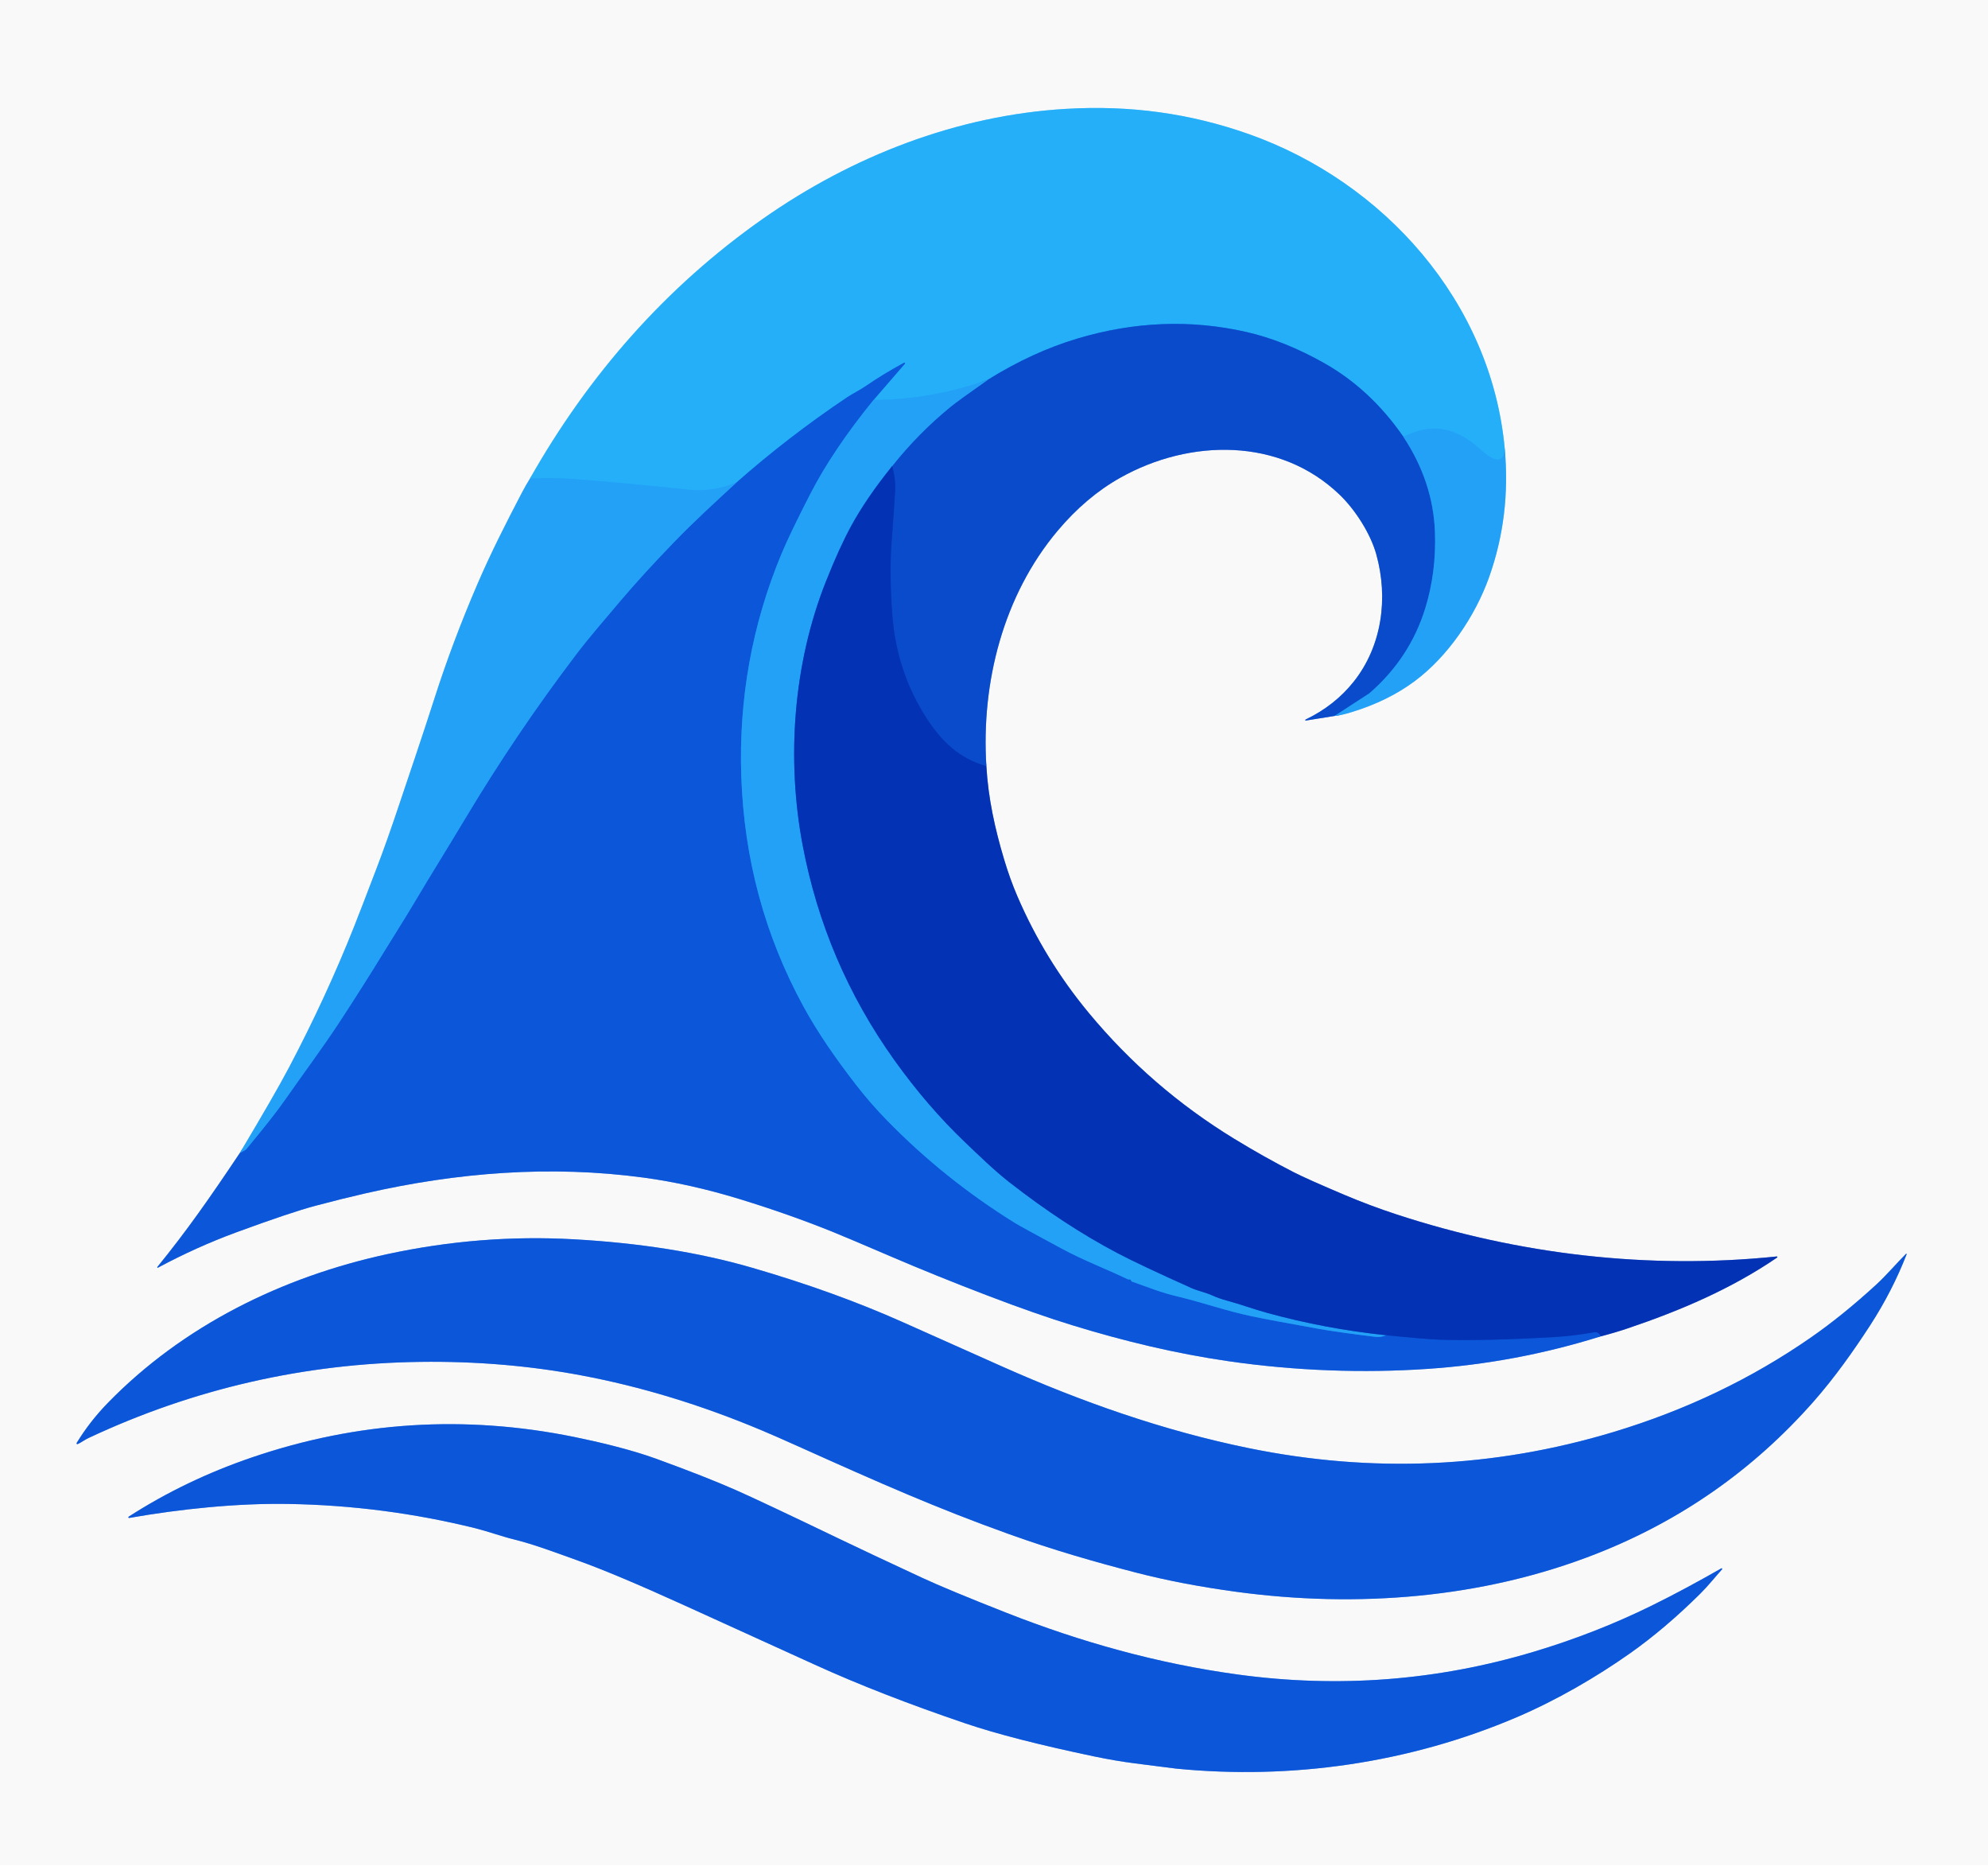
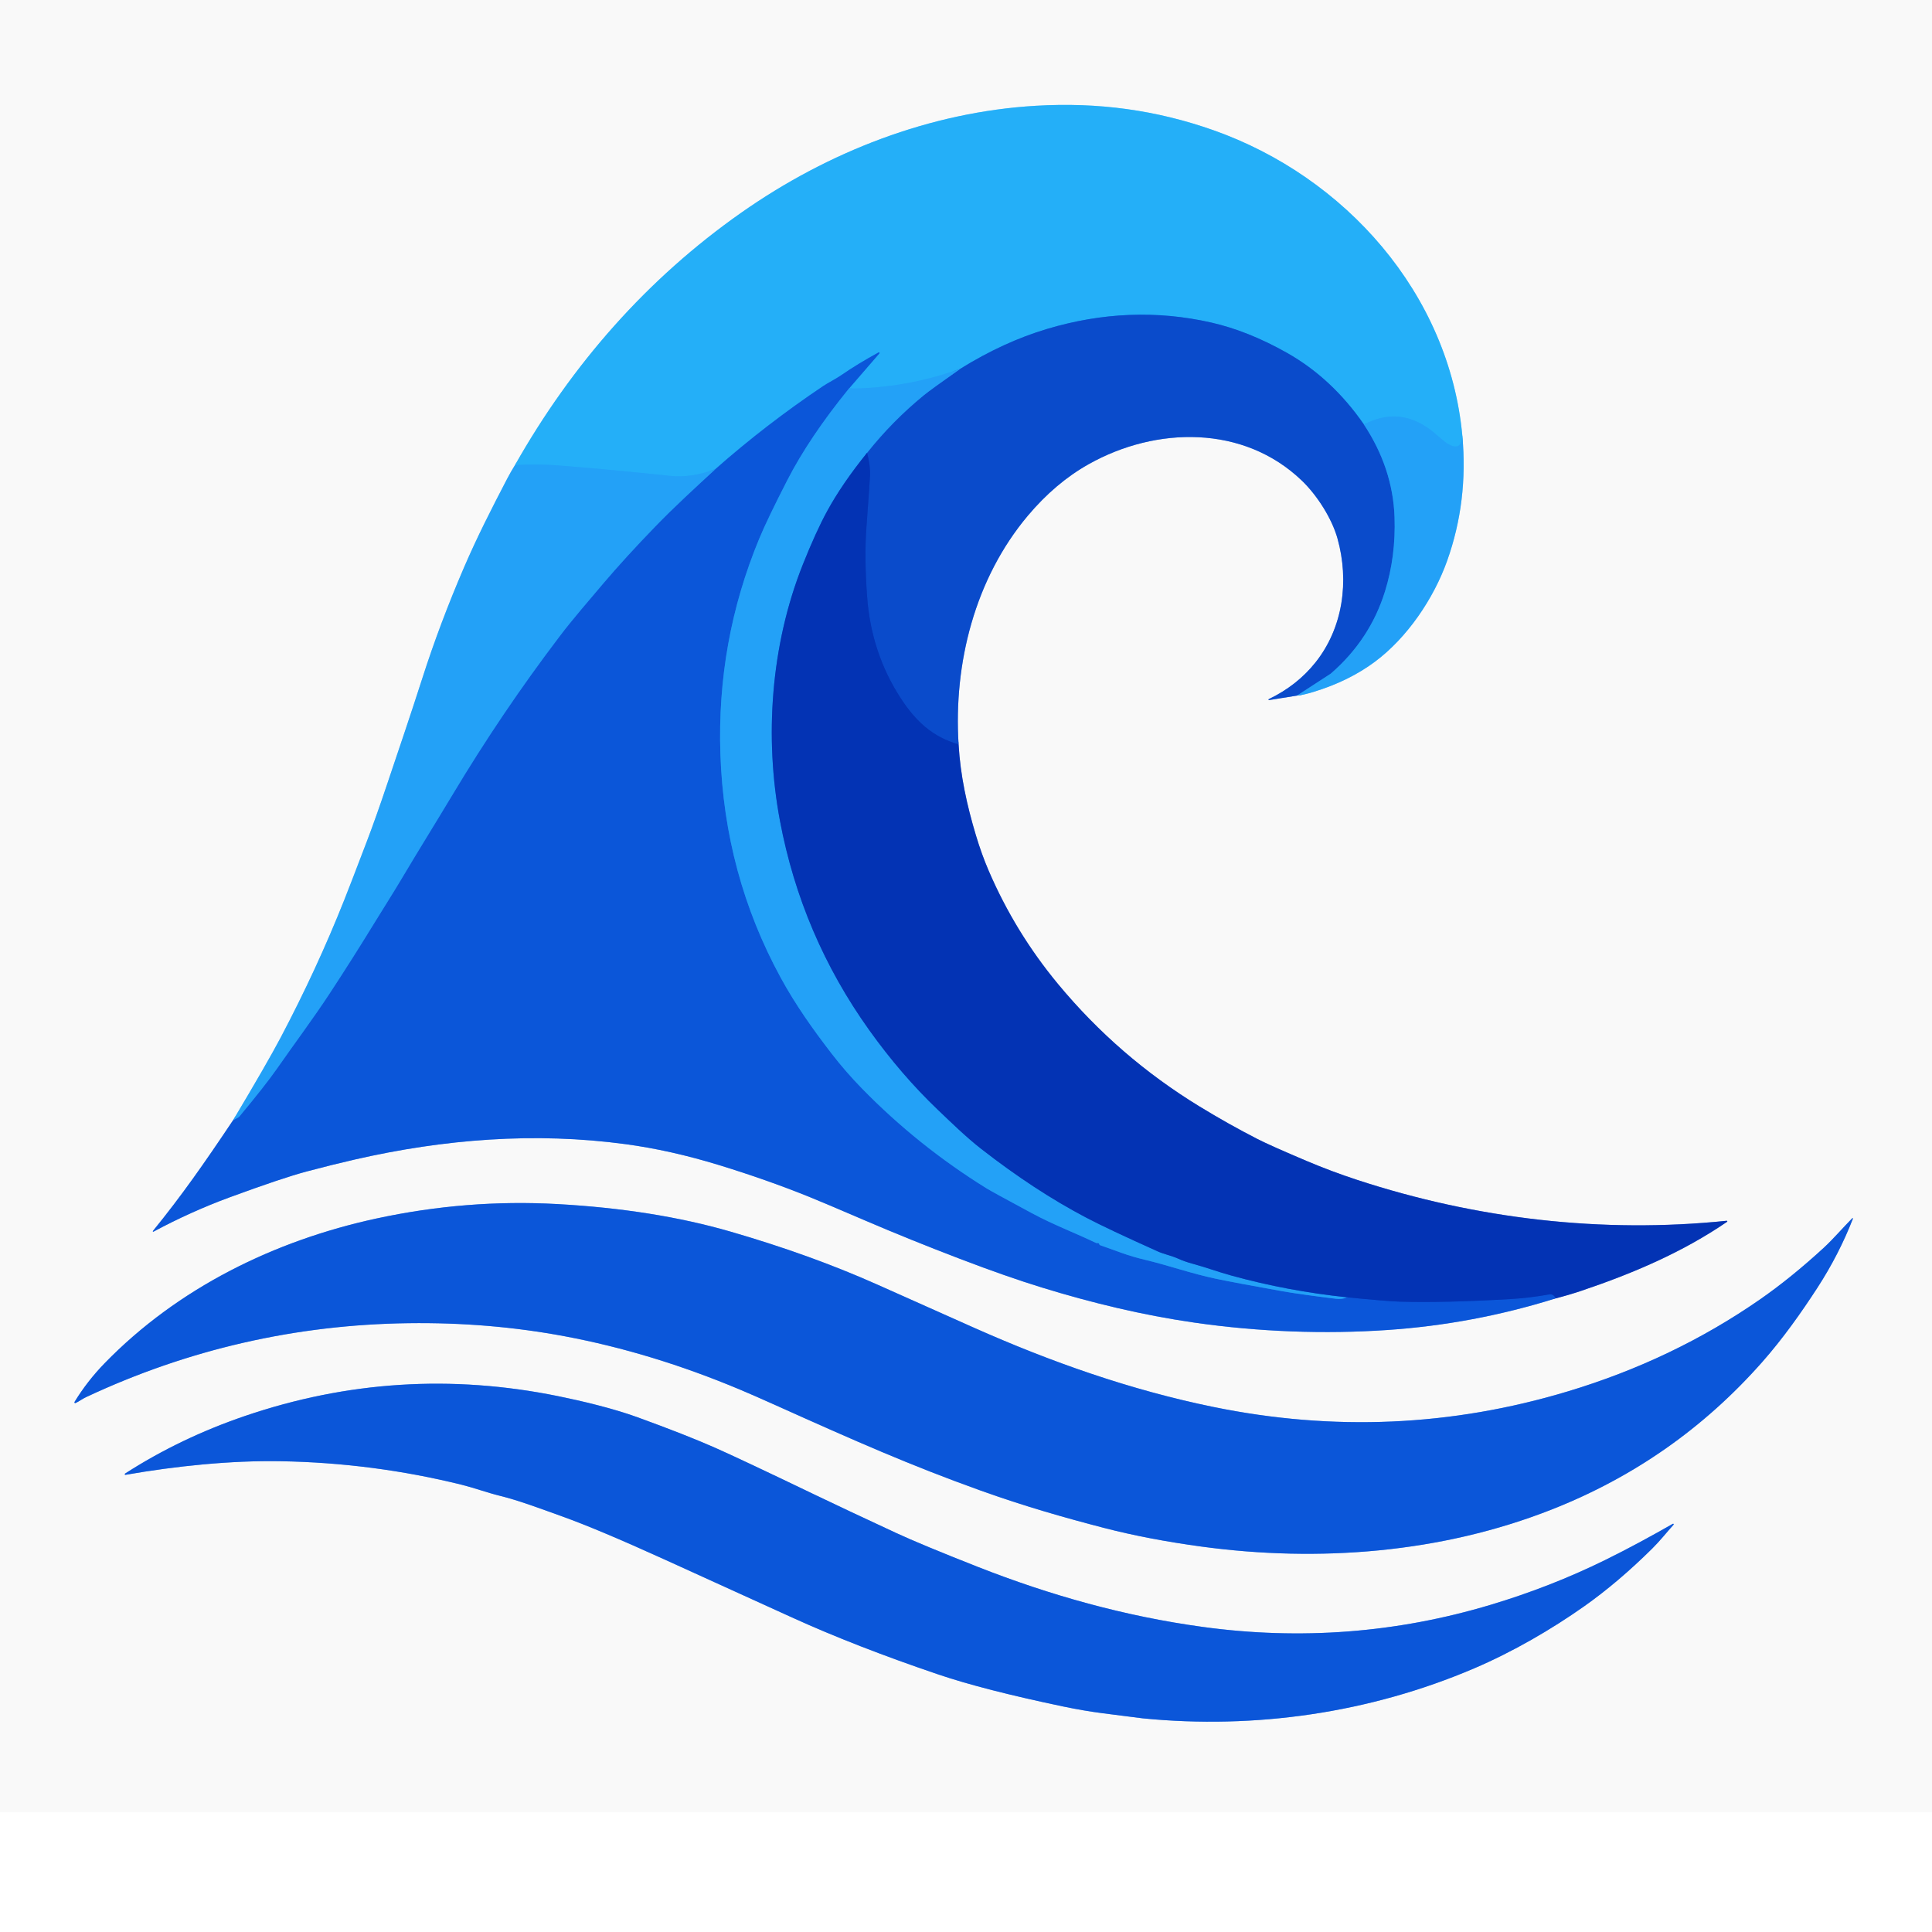
- <svg xmlns="http://www.w3.org/2000/svg" version="1.2" baseProfile="tiny-ps" viewBox="0 0 855 802" width="855" height="802">
+ <svg xmlns="http://www.w3.org/2000/svg" version="1.2" baseProfile="tiny-ps" viewBox="0 0 855 855" width="855" height="855">
  <g stroke-width="2.00" fill="none" stroke-linecap="butt">
    <path stroke="#8ecdf8" d="   M 227.92 205.79   Q 226.09 208.72 224.43 211.90   C 217.58 225.03 211.11 237.73 205.31 251.21   Q 194.67 275.94 186.97 299.95   C 181.70 316.40 176.32 332.17 171.42 346.75   Q 166.37 361.82 162.22 372.68   Q 154.92 391.83 152.32 398.35   Q 140.23 428.80 124.19 459.20   Q 118.23 470.50 103.13 495.78" />
    <path stroke="#82a8e9" d="   M 103.13 495.78   C 90.13 515.21 80.40 529.11 67.69 544.75   A 0.20 0.20 0.0 0 0 67.94 545.06   Q 84.49 536.18 101.59 529.89   Q 124.99 521.29 135.66 518.45   Q 146.87 515.46 157.03 513.14   C 196.50 504.11 236.77 500.92 276.89 506.35   Q 296.75 509.03 318.16 515.59   Q 339.32 522.08 358.11 529.66   Q 363.86 531.98 383.02 540.20   Q 402.87 548.71 424.85 557.11   Q 445.75 565.09 461.21 569.83   C 483.29 576.61 505.46 581.97 528.46 585.30   C 557.30 589.47 586.40 590.45 613.90 588.59   Q 651.92 586.03 688.47 574.59" />
    <path stroke="#7e96d7" d="   M 688.47 574.59   Q 694.23 573.12 699.79 571.25   C 722.87 563.48 744.75 554.09 764.30 540.71   A 0.25 0.25 0.0 0 0 764.13 540.25   C 709.04 545.94 653.29 539.44 600.50 522.12   Q 589.32 518.46 578.20 513.76   Q 562.22 507.00 556.46 504.05   Q 543.73 497.54 530.84 489.66   Q 494.96 467.74 468.26 435.52   Q 449.25 412.59 437.52 385.29   Q 434.40 378.03 431.89 369.66   C 427.90 356.37 425.00 343.16 424.22 329.43" />
    <path stroke="#82a2e2" d="   M 424.22 329.43   C 421.94 293.50 431.48 256.06 454.83 228.26   Q 467.11 213.65 481.89 205.37   C 511.66 188.69 550.37 187.95 576.13 212.70   C 582.94 219.24 589.45 229.52 591.90 238.31   C 597.19 257.22 594.33 277.79 582.25 293.04   Q 574.08 303.34 561.47 309.41   A 0.22 0.22 0.0 0 0 561.60 309.82   L 573.97 307.84" />
    <path stroke="#8ecdf8" d="   M 573.97 307.84   Q 576.54 307.66 581.45 306.15   Q 596.99 301.39 608.45 292.86   C 622.76 282.21 634.46 264.92 640.42 248.19   Q 649.82 221.82 647.15 192.82" />
    <path stroke="#8fd4f9" d="   M 647.15 192.82   C 641.35 129.86 595.16 78.20 537.12 57.67   C 511.73 48.69 485.94 45.19 458.48 46.81   C 411.57 49.56 366.43 67.18 328.09 94.09   C 286.40 123.36 253.19 161.17 227.92 205.79" />
    <path stroke="#24a8f8" d="   M 647.15 192.82   Q 646.94 197.95 643.72 197.59   Q 641.44 197.34 638.03 194.37   Q 633.89 190.75 631.91 189.39   C 622.61 183.03 613.44 182.76 603.59 187.85" />
    <path stroke="#177de2" d="   M 603.59 187.85   Q 589.45 167.41 569.59 156.18   Q 552.39 146.46 536.01 142.74   Q 500.09 134.59 463.32 145.59   Q 444.12 151.33 425.05 163.17" />
    <path stroke="#24a8f8" d="   M 425.05 163.17   Q 400.91 171.85 375.69 171.97" />
    <path stroke="#1883e9" d="   M 375.69 171.97   L 389.16 156.39   A 0.27 0.27 0.0 0 0 388.83 155.97   Q 379.86 160.83 372.10 166.17   C 369.74 167.79 366.45 169.41 364.19 170.93   Q 339.06 187.80 316.60 207.61" />
    <path stroke="#24a8f8" d="   M 316.60 207.61   Q 305.88 211.59 296.78 210.62   Q 269.00 207.66 246.60 205.95   Q 238.02 205.30 227.92 205.79" />
    <path stroke="#177ce8" d="   M 375.69 171.97   Q 358.17 193.53 348.45 212.46   Q 339.65 229.60 336.03 238.31   Q 317.13 283.81 318.81 333.79   Q 320.61 387.00 345.48 432.64   C 352.05 444.70 359.87 455.69 368.12 466.38   Q 374.22 474.29 381.51 481.76   Q 406.20 507.05 436.61 525.91   Q 439.00 527.39 456.65 536.89   C 466.30 542.09 476.04 545.72 484.83 549.97   Q 485.30 550.20 485.69 550.12   Q 486.29 550.01 486.46 550.60   A 0.73 0.72 2.6 0 0 486.89 551.07   Q 487.14 551.16 496.68 554.57   Q 501.32 556.23 506.49 557.46   C 517.13 559.99 527.31 563.65 538.07 565.90   Q 547.09 567.79 567.51 571.43   Q 575.10 572.78 591.24 574.77   Q 594.10 575.12 596.20 574.12" />
    <path stroke="#0745c7" d="   M 596.20 574.12   Q 613.77 575.87 619.50 576.04   Q 638.80 576.62 668.24 574.91   Q 676.88 574.41 685.43 572.86   Q 687.54 572.48 688.47 574.59" />
    <path stroke="#177ce8" d="   M 103.13 495.78   L 105.49 494.48   A 1.50 1.34 3.1 0 0 105.90 494.15   Q 117.58 480.10 122.51 473.01   C 130.24 461.91 138.50 450.91 145.89 439.65   Q 155.89 424.42 165.68 408.44   C 170.03 401.32 173.52 395.97 177.62 389.07   C 185.25 376.21 192.91 363.97 200.09 351.98   Q 222.09 315.24 247.69 281.56   Q 251.84 276.09 257.18 269.77   Q 262.21 263.82 266.97 258.21   Q 276.80 246.64 289.99 233.01   C 298.46 224.25 307.55 215.96 316.60 207.61" />
    <path stroke="#136ad6" d="   M 383.72 200.39   Q 372.67 214.08 366.10 226.11   Q 361.07 235.31 355.27 249.88   C 341.05 285.58 338.25 326.51 345.17 363.25   Q 354.72 413.95 384.67 455.86   Q 398.85 475.69 415.08 491.17   C 420.48 496.32 427.60 503.26 434.11 508.34   Q 457.86 526.87 480.64 538.83   Q 490.24 543.88 512.42 553.83   C 515.06 555.01 518.67 555.77 521.23 556.94   Q 524.21 558.30 527.86 559.28   C 533.29 560.74 539.15 562.90 545.04 564.52   Q 569.95 571.38 596.20 574.12" />
    <path stroke="#1776e1" d="   M 603.59 187.85   Q 616.37 207.21 617.15 228.79   Q 617.77 246.12 612.93 261.71   Q 606.31 283.01 589.01 298.05   A 1.70 0.74 -47.7 0 1 588.83 298.18   L 573.97 307.84" />
    <path stroke="#073fc0" d="   M 424.22 329.43   C 412.69 326.13 405.27 319.18 398.70 309.12   Q 385.57 289.02 383.75 264.15   Q 382.46 246.60 383.43 233.45   Q 384.87 213.79 385.02 210.58   Q 385.22 206.07 383.72 200.39" />
    <path stroke="#1776e1" d="   M 383.72 200.39   Q 394.88 186.34 408.74 174.99   Q 411.91 172.39 425.05 163.17" />
    <path stroke="#82a8e9" d="   M 819.71 539.14   C 815.97 542.88 811.31 548.34 807.05 552.25   Q 792.54 565.57 778.85 575.08   Q 740.49 601.72 693.78 615.77   Q 616.70 638.97 536.90 622.63   C 500.36 615.15 465.12 602.75 430.75 587.45   Q 422.05 583.57 388.28 568.50   Q 358.74 555.32 323.29 545.05   Q 289.40 535.23 246.74 532.86   Q 206.51 530.62 166.57 539.25   C 121.43 549.01 78.71 570.00 46.30 603.30   Q 38.58 611.25 32.98 620.43   A 0.35 0.34 3.2 0 0 33.42 620.92   C 34.97 620.21 36.41 619.08 38.10 618.29   Q 105.76 586.58 180.75 585.57   Q 216.48 585.09 249.97 591.37   Q 288.51 598.59 327.54 614.99   Q 333.57 617.52 343.36 621.92   C 378.86 637.88 402.89 648.48 433.73 659.55   C 453.43 666.62 471.28 671.68 488.52 676.16   Q 508.06 681.22 531.75 684.44   C 583.58 691.46 637.80 687.31 686.78 668.00   Q 741.32 646.50 779.97 602.64   C 788.97 592.42 797.03 581.08 804.32 569.84   Q 813.86 555.11 820.00 539.32   A 0.18 0.17 -12.6 0 0 819.71 539.14" />
    <path stroke="#82a8e9" d="   M 55.54 652.68   C 77.63 648.81 102.04 646.27 124.20 646.66   Q 165.08 647.36 204.35 657.08   C 209.65 658.39 215.69 660.59 220.92 661.88   C 229.69 664.04 238.43 667.37 248.75 671.07   Q 264.62 676.76 293.64 689.94   Q 321.85 702.75 350.43 715.77   Q 378.56 728.58 415.20 741.01   Q 435.31 747.83 470.54 755.21   Q 479.69 757.12 488.09 758.20   Q 505.09 760.38 505.76 760.45   C 555.45 765.36 606.18 758.06 652.27 738.38   C 669.47 731.04 686.53 721.12 701.10 710.84   Q 716.05 700.28 731.11 685.38   C 734.65 681.88 737.29 678.47 740.61 674.77   A 0.26 0.26 0.0 0 0 740.28 674.37   C 730.63 679.88 720.84 685.22 710.38 690.37   Q 686.35 702.20 659.74 710.18   C 617.98 722.72 575.38 725.88 532.34 720.00   C 497.81 715.29 464.68 705.98 432.77 693.43   Q 407.59 683.52 396.58 678.41   Q 373.58 667.73 361.03 661.69   Q 327.55 645.59 316.36 640.65   Q 303.49 634.97 282.06 627.18   C 271.09 623.20 257.19 619.94 246.99 617.86   Q 176.31 603.48 108.37 626.65   Q 79.76 636.41 55.33 652.14   A 0.30 0.30 0.0 0 0 55.54 652.68" />
  </g>
  <path fill="#f9f9f9" d="   M 855.00 0.00   L 855.00 802.00   L 0.00 802.00   L 0.00 0.00   L 855.00 0.00   Z   M 227.92 205.79   Q 226.09 208.72 224.43 211.90   C 217.58 225.03 211.11 237.73 205.31 251.21   Q 194.67 275.94 186.97 299.95   C 181.70 316.40 176.32 332.17 171.42 346.75   Q 166.37 361.82 162.22 372.68   Q 154.92 391.83 152.32 398.35   Q 140.23 428.80 124.19 459.20   Q 118.23 470.50 103.13 495.78   C 90.13 515.21 80.40 529.11 67.69 544.75   A 0.20 0.20 0.0 0 0 67.94 545.06   Q 84.49 536.18 101.59 529.89   Q 124.99 521.29 135.66 518.45   Q 146.87 515.46 157.03 513.14   C 196.50 504.11 236.77 500.92 276.89 506.35   Q 296.75 509.03 318.16 515.59   Q 339.32 522.08 358.11 529.66   Q 363.86 531.98 383.02 540.20   Q 402.87 548.71 424.85 557.11   Q 445.75 565.09 461.21 569.83   C 483.29 576.61 505.46 581.97 528.46 585.30   C 557.30 589.47 586.40 590.45 613.90 588.59   Q 651.92 586.03 688.47 574.59   Q 694.23 573.12 699.79 571.25   C 722.87 563.48 744.75 554.09 764.30 540.71   A 0.25 0.25 0.0 0 0 764.13 540.25   C 709.04 545.94 653.29 539.44 600.50 522.12   Q 589.32 518.46 578.20 513.76   Q 562.22 507.00 556.46 504.05   Q 543.73 497.54 530.84 489.66   Q 494.96 467.74 468.26 435.52   Q 449.25 412.59 437.52 385.29   Q 434.40 378.03 431.89 369.66   C 427.90 356.37 425.00 343.16 424.22 329.43   C 421.94 293.50 431.48 256.06 454.83 228.26   Q 467.11 213.65 481.89 205.37   C 511.66 188.69 550.37 187.95 576.13 212.70   C 582.94 219.24 589.45 229.52 591.90 238.31   C 597.19 257.22 594.33 277.79 582.25 293.04   Q 574.08 303.34 561.47 309.41   A 0.22 0.22 0.0 0 0 561.60 309.82   L 573.97 307.84   Q 576.54 307.66 581.45 306.15   Q 596.99 301.39 608.45 292.86   C 622.76 282.21 634.46 264.92 640.42 248.19   Q 649.82 221.82 647.15 192.82   C 641.35 129.86 595.16 78.20 537.12 57.67   C 511.73 48.69 485.94 45.19 458.48 46.81   C 411.57 49.56 366.43 67.18 328.09 94.09   C 286.40 123.36 253.19 161.17 227.92 205.79   Z   M 819.71 539.14   C 815.97 542.88 811.31 548.34 807.05 552.25   Q 792.54 565.57 778.85 575.08   Q 740.49 601.72 693.78 615.77   Q 616.70 638.97 536.90 622.63   C 500.36 615.15 465.12 602.75 430.75 587.45   Q 422.05 583.57 388.28 568.50   Q 358.74 555.32 323.29 545.05   Q 289.40 535.23 246.74 532.86   Q 206.51 530.62 166.57 539.25   C 121.43 549.01 78.71 570.00 46.30 603.30   Q 38.58 611.25 32.98 620.43   A 0.35 0.34 3.2 0 0 33.42 620.92   C 34.97 620.21 36.41 619.08 38.10 618.29   Q 105.76 586.58 180.75 585.57   Q 216.48 585.09 249.97 591.37   Q 288.51 598.59 327.54 614.99   Q 333.57 617.52 343.36 621.92   C 378.86 637.88 402.89 648.48 433.73 659.55   C 453.43 666.62 471.28 671.68 488.52 676.16   Q 508.06 681.22 531.75 684.44   C 583.58 691.46 637.80 687.31 686.78 668.00   Q 741.32 646.50 779.97 602.64   C 788.97 592.42 797.03 581.08 804.32 569.84   Q 813.86 555.11 820.00 539.32   A 0.18 0.17 -12.6 0 0 819.71 539.14   Z   M 55.54 652.68   C 77.63 648.81 102.04 646.27 124.20 646.66   Q 165.08 647.36 204.35 657.08   C 209.65 658.39 215.69 660.59 220.92 661.88   C 229.69 664.04 238.43 667.37 248.75 671.07   Q 264.62 676.76 293.64 689.94   Q 321.85 702.75 350.43 715.77   Q 378.56 728.58 415.20 741.01   Q 435.31 747.83 470.54 755.21   Q 479.69 757.12 488.09 758.20   Q 505.09 760.38 505.76 760.45   C 555.45 765.36 606.18 758.06 652.27 738.38   C 669.47 731.04 686.53 721.12 701.10 710.84   Q 716.05 700.28 731.11 685.38   C 734.65 681.88 737.29 678.47 740.61 674.77   A 0.26 0.26 0.0 0 0 740.28 674.37   C 730.63 679.88 720.84 685.22 710.38 690.37   Q 686.35 702.20 659.74 710.18   C 617.98 722.72 575.38 725.88 532.34 720.00   C 497.81 715.29 464.68 705.98 432.77 693.43   Q 407.59 683.52 396.58 678.41   Q 373.58 667.73 361.03 661.69   Q 327.55 645.59 316.36 640.65   Q 303.49 634.97 282.06 627.18   C 271.09 623.20 257.19 619.94 246.99 617.86   Q 176.31 603.48 108.37 626.65   Q 79.76 636.41 55.33 652.14   A 0.30 0.30 0.0 0 0 55.54 652.68   Z" />
  <path fill="#24aff8" d="   M 647.15 192.82   Q 646.94 197.95 643.72 197.59   Q 641.44 197.34 638.03 194.37   Q 633.89 190.75 631.91 189.39   C 622.61 183.03 613.44 182.76 603.59 187.85   Q 589.45 167.41 569.59 156.18   Q 552.39 146.46 536.01 142.74   Q 500.09 134.59 463.32 145.59   Q 444.12 151.33 425.05 163.17   Q 400.91 171.85 375.69 171.97   L 389.16 156.39   A 0.27 0.27 0.0 0 0 388.83 155.97   Q 379.86 160.83 372.10 166.17   C 369.74 167.79 366.45 169.41 364.19 170.93   Q 339.06 187.80 316.60 207.61   Q 305.88 211.59 296.78 210.62   Q 269.00 207.66 246.60 205.95   Q 238.02 205.30 227.92 205.79   C 253.19 161.17 286.40 123.36 328.09 94.09   C 366.43 67.18 411.57 49.56 458.48 46.81   C 485.94 45.19 511.73 48.69 537.12 57.67   C 595.16 78.20 641.35 129.86 647.15 192.82   Z" />
  <path fill="#0a4bcb" d="   M 603.59 187.85   Q 616.37 207.21 617.15 228.79   Q 617.77 246.12 612.93 261.71   Q 606.31 283.01 589.01 298.05   A 1.70 0.74 -47.7 0 1 588.83 298.18   L 573.97 307.84   L 561.60 309.82   A 0.22 0.22 0.0 0 1 561.47 309.41   Q 574.08 303.34 582.25 293.04   C 594.33 277.79 597.19 257.22 591.90 238.31   C 589.45 229.52 582.94 219.24 576.13 212.70   C 550.37 187.95 511.66 188.69 481.89 205.37   Q 467.11 213.65 454.83 228.26   C 431.48 256.06 421.94 293.50 424.22 329.43   C 412.69 326.13 405.27 319.18 398.70 309.12   Q 385.57 289.02 383.75 264.15   Q 382.46 246.60 383.43 233.45   Q 384.87 213.79 385.02 210.58   Q 385.22 206.07 383.72 200.39   Q 394.88 186.34 408.74 174.99   Q 411.91 172.39 425.05 163.17   Q 444.12 151.33 463.32 145.59   Q 500.09 134.59 536.01 142.74   Q 552.39 146.46 569.59 156.18   Q 589.45 167.41 603.59 187.85   Z" />
  <path fill="#0b56d9" d="   M 375.69 171.97   Q 358.17 193.53 348.45 212.46   Q 339.65 229.60 336.03 238.31   Q 317.13 283.81 318.81 333.79   Q 320.61 387.00 345.48 432.64   C 352.05 444.70 359.87 455.69 368.12 466.38   Q 374.22 474.29 381.51 481.76   Q 406.20 507.05 436.61 525.91   Q 439.00 527.39 456.65 536.89   C 466.30 542.09 476.04 545.72 484.83 549.97   Q 485.30 550.20 485.69 550.12   Q 486.29 550.01 486.46 550.60   A 0.73 0.72 2.6 0 0 486.89 551.07   Q 487.14 551.16 496.68 554.57   Q 501.32 556.23 506.49 557.46   C 517.13 559.99 527.31 563.65 538.07 565.90   Q 547.09 567.79 567.51 571.43   Q 575.10 572.78 591.24 574.77   Q 594.10 575.12 596.20 574.12   Q 613.77 575.87 619.50 576.04   Q 638.80 576.62 668.24 574.91   Q 676.88 574.41 685.43 572.86   Q 687.54 572.48 688.47 574.59   Q 651.92 586.03 613.90 588.59   C 586.40 590.45 557.30 589.47 528.46 585.30   C 505.46 581.97 483.29 576.61 461.21 569.83   Q 445.75 565.09 424.85 557.11   Q 402.87 548.71 383.02 540.20   Q 363.86 531.98 358.11 529.66   Q 339.32 522.08 318.16 515.59   Q 296.75 509.03 276.89 506.35   C 236.77 500.92 196.50 504.11 157.03 513.14   Q 146.87 515.46 135.66 518.45   Q 124.99 521.29 101.59 529.89   Q 84.49 536.18 67.94 545.06   A 0.20 0.20 0.0 0 1 67.69 544.75   C 80.40 529.11 90.13 515.21 103.13 495.78   L 105.49 494.48   A 1.50 1.34 3.1 0 0 105.90 494.15   Q 117.58 480.10 122.51 473.01   C 130.24 461.91 138.50 450.91 145.89 439.65   Q 155.89 424.42 165.68 408.44   C 170.03 401.32 173.52 395.97 177.62 389.07   C 185.25 376.21 192.91 363.97 200.09 351.98   Q 222.09 315.24 247.69 281.56   Q 251.84 276.09 257.18 269.77   Q 262.21 263.82 266.97 258.21   Q 276.80 246.64 289.99 233.01   C 298.46 224.25 307.55 215.96 316.60 207.61   Q 339.06 187.80 364.19 170.93   C 366.45 169.41 369.74 167.79 372.10 166.17   Q 379.86 160.83 388.83 155.97   A 0.27 0.27 0.0 0 1 389.16 156.39   L 375.69 171.97   Z" />
  <path fill="#23a1f7" d="   M 425.05 163.17   Q 411.91 172.39 408.74 174.99   Q 394.88 186.34 383.72 200.39   Q 372.67 214.08 366.10 226.11   Q 361.07 235.31 355.27 249.88   C 341.05 285.58 338.25 326.51 345.17 363.25   Q 354.72 413.95 384.67 455.86   Q 398.85 475.69 415.08 491.17   C 420.48 496.32 427.60 503.26 434.11 508.34   Q 457.86 526.87 480.64 538.83   Q 490.24 543.88 512.42 553.83   C 515.06 555.01 518.67 555.77 521.23 556.94   Q 524.21 558.30 527.86 559.28   C 533.29 560.74 539.15 562.90 545.04 564.52   Q 569.95 571.38 596.20 574.12   Q 594.10 575.12 591.24 574.77   Q 575.10 572.78 567.51 571.43   Q 547.09 567.79 538.07 565.90   C 527.31 563.65 517.13 559.99 506.49 557.46   Q 501.32 556.23 496.68 554.57   Q 487.14 551.16 486.89 551.07   A 0.73 0.72 2.6 0 1 486.46 550.60   Q 486.29 550.01 485.69 550.12   Q 485.30 550.20 484.83 549.97   C 476.04 545.72 466.30 542.09 456.65 536.89   Q 439.00 527.39 436.61 525.91   Q 406.20 507.05 381.51 481.76   Q 374.22 474.29 368.12 466.38   C 359.87 455.69 352.05 444.70 345.48 432.64   Q 320.61 387.00 318.81 333.79   Q 317.13 283.81 336.03 238.31   Q 339.65 229.60 348.45 212.46   Q 358.17 193.53 375.69 171.97   Q 400.91 171.85 425.05 163.17   Z" />
  <path fill="#23a1f7" d="   M 647.15 192.82   Q 649.82 221.82 640.42 248.19   C 634.46 264.92 622.76 282.21 608.45 292.86   Q 596.99 301.39 581.45 306.15   Q 576.54 307.66 573.97 307.84   L 588.83 298.18   A 1.70 0.74 -47.7 0 0 589.01 298.05   Q 606.31 283.01 612.93 261.71   Q 617.77 246.12 617.15 228.79   Q 616.37 207.21 603.59 187.85   C 613.44 182.76 622.61 183.03 631.91 189.39   Q 633.89 190.75 638.03 194.37   Q 641.44 197.34 643.72 197.59   Q 646.94 197.95 647.15 192.82   Z" />
  <path fill="#0333b4" d="   M 424.22 329.43   C 425.00 343.16 427.90 356.37 431.89 369.66   Q 434.40 378.03 437.52 385.29   Q 449.25 412.59 468.26 435.52   Q 494.96 467.74 530.84 489.66   Q 543.73 497.54 556.46 504.05   Q 562.22 507.00 578.20 513.76   Q 589.32 518.46 600.50 522.12   C 653.29 539.44 709.04 545.94 764.13 540.25   A 0.25 0.25 0.0 0 1 764.30 540.71   C 744.75 554.09 722.87 563.48 699.79 571.25   Q 694.23 573.12 688.47 574.59   Q 687.54 572.48 685.43 572.86   Q 676.88 574.41 668.24 574.91   Q 638.80 576.62 619.50 576.04   Q 613.77 575.87 596.20 574.12   Q 569.95 571.38 545.04 564.52   C 539.15 562.90 533.29 560.74 527.86 559.28   Q 524.21 558.30 521.23 556.94   C 518.67 555.77 515.06 555.01 512.42 553.83   Q 490.24 543.88 480.64 538.83   Q 457.86 526.87 434.11 508.34   C 427.60 503.26 420.48 496.32 415.08 491.17   Q 398.85 475.69 384.67 455.86   Q 354.72 413.95 345.17 363.25   C 338.25 326.51 341.05 285.58 355.27 249.88   Q 361.07 235.31 366.10 226.11   Q 372.67 214.08 383.72 200.39   Q 385.22 206.07 385.02 210.58   Q 384.87 213.79 383.43 233.45   Q 382.46 246.60 383.75 264.15   Q 385.57 289.02 398.70 309.12   C 405.27 319.18 412.69 326.13 424.22 329.43   Z" />
  <path fill="#23a1f7" d="   M 316.60 207.61   C 307.55 215.96 298.46 224.25 289.99 233.01   Q 276.80 246.64 266.97 258.21   Q 262.21 263.82 257.18 269.77   Q 251.84 276.09 247.69 281.56   Q 222.09 315.24 200.09 351.98   C 192.91 363.97 185.25 376.21 177.62 389.07   C 173.52 395.97 170.03 401.32 165.68 408.44   Q 155.89 424.42 145.89 439.65   C 138.50 450.91 130.24 461.91 122.51 473.01   Q 117.58 480.10 105.90 494.15   A 1.50 1.34 3.1 0 1 105.49 494.48   L 103.13 495.78   Q 118.23 470.50 124.19 459.20   Q 140.23 428.80 152.32 398.35   Q 154.92 391.83 162.22 372.68   Q 166.37 361.82 171.42 346.75   C 176.32 332.17 181.70 316.40 186.97 299.95   Q 194.67 275.94 205.31 251.21   C 211.11 237.73 217.58 225.03 224.43 211.90   Q 226.09 208.72 227.92 205.79   Q 238.02 205.30 246.60 205.95   Q 269.00 207.66 296.78 210.62   Q 305.88 211.59 316.60 207.61   Z" />
  <path fill="#0b56d9" d="   M 819.71 539.14   A 0.18 0.17 -12.6 0 1 820.00 539.32   Q 813.86 555.11 804.32 569.84   C 797.03 581.08 788.97 592.42 779.97 602.64   Q 741.32 646.50 686.78 668.00   C 637.80 687.31 583.58 691.46 531.75 684.44   Q 508.06 681.22 488.52 676.16   C 471.28 671.68 453.43 666.62 433.73 659.55   C 402.89 648.48 378.86 637.88 343.36 621.92   Q 333.57 617.52 327.54 614.99   Q 288.51 598.59 249.97 591.37   Q 216.48 585.09 180.75 585.57   Q 105.76 586.58 38.10 618.29   C 36.41 619.08 34.97 620.21 33.42 620.92   A 0.35 0.34 3.2 0 1 32.98 620.43   Q 38.58 611.25 46.30 603.30   C 78.71 570.00 121.43 549.01 166.57 539.25   Q 206.51 530.62 246.74 532.86   Q 289.40 535.23 323.29 545.05   Q 358.74 555.32 388.28 568.50   Q 422.05 583.57 430.75 587.45   C 465.12 602.75 500.36 615.15 536.90 622.63   Q 616.70 638.97 693.78 615.77   Q 740.49 601.72 778.85 575.08   Q 792.54 565.57 807.05 552.25   C 811.31 548.34 815.97 542.88 819.71 539.14   Z" />
  <path fill="#0b56d9" d="   M 55.54 652.68   A 0.30 0.30 0.0 0 1 55.33 652.14   Q 79.76 636.41 108.37 626.65   Q 176.31 603.48 246.99 617.86   C 257.19 619.94 271.09 623.20 282.06 627.18   Q 303.49 634.97 316.36 640.65   Q 327.55 645.59 361.03 661.69   Q 373.58 667.73 396.58 678.41   Q 407.59 683.52 432.77 693.43   C 464.68 705.98 497.81 715.29 532.34 720.00   C 575.38 725.88 617.98 722.72 659.74 710.18   Q 686.35 702.20 710.38 690.37   C 720.84 685.22 730.63 679.88 740.28 674.37   A 0.26 0.26 0.0 0 1 740.61 674.77   C 737.29 678.47 734.65 681.88 731.11 685.38   Q 716.05 700.28 701.10 710.84   C 686.53 721.12 669.47 731.04 652.27 738.38   C 606.18 758.06 555.45 765.36 505.76 760.45   Q 505.09 760.38 488.09 758.20   Q 479.69 757.12 470.54 755.21   Q 435.31 747.83 415.20 741.01   Q 378.56 728.58 350.43 715.77   Q 321.85 702.75 293.64 689.94   Q 264.62 676.76 248.75 671.07   C 238.43 667.37 229.69 664.04 220.92 661.88   C 215.69 660.59 209.65 658.39 204.35 657.08   Q 165.08 647.36 124.20 646.66   C 102.04 646.27 77.63 648.81 55.54 652.68   Z" />
</svg>
